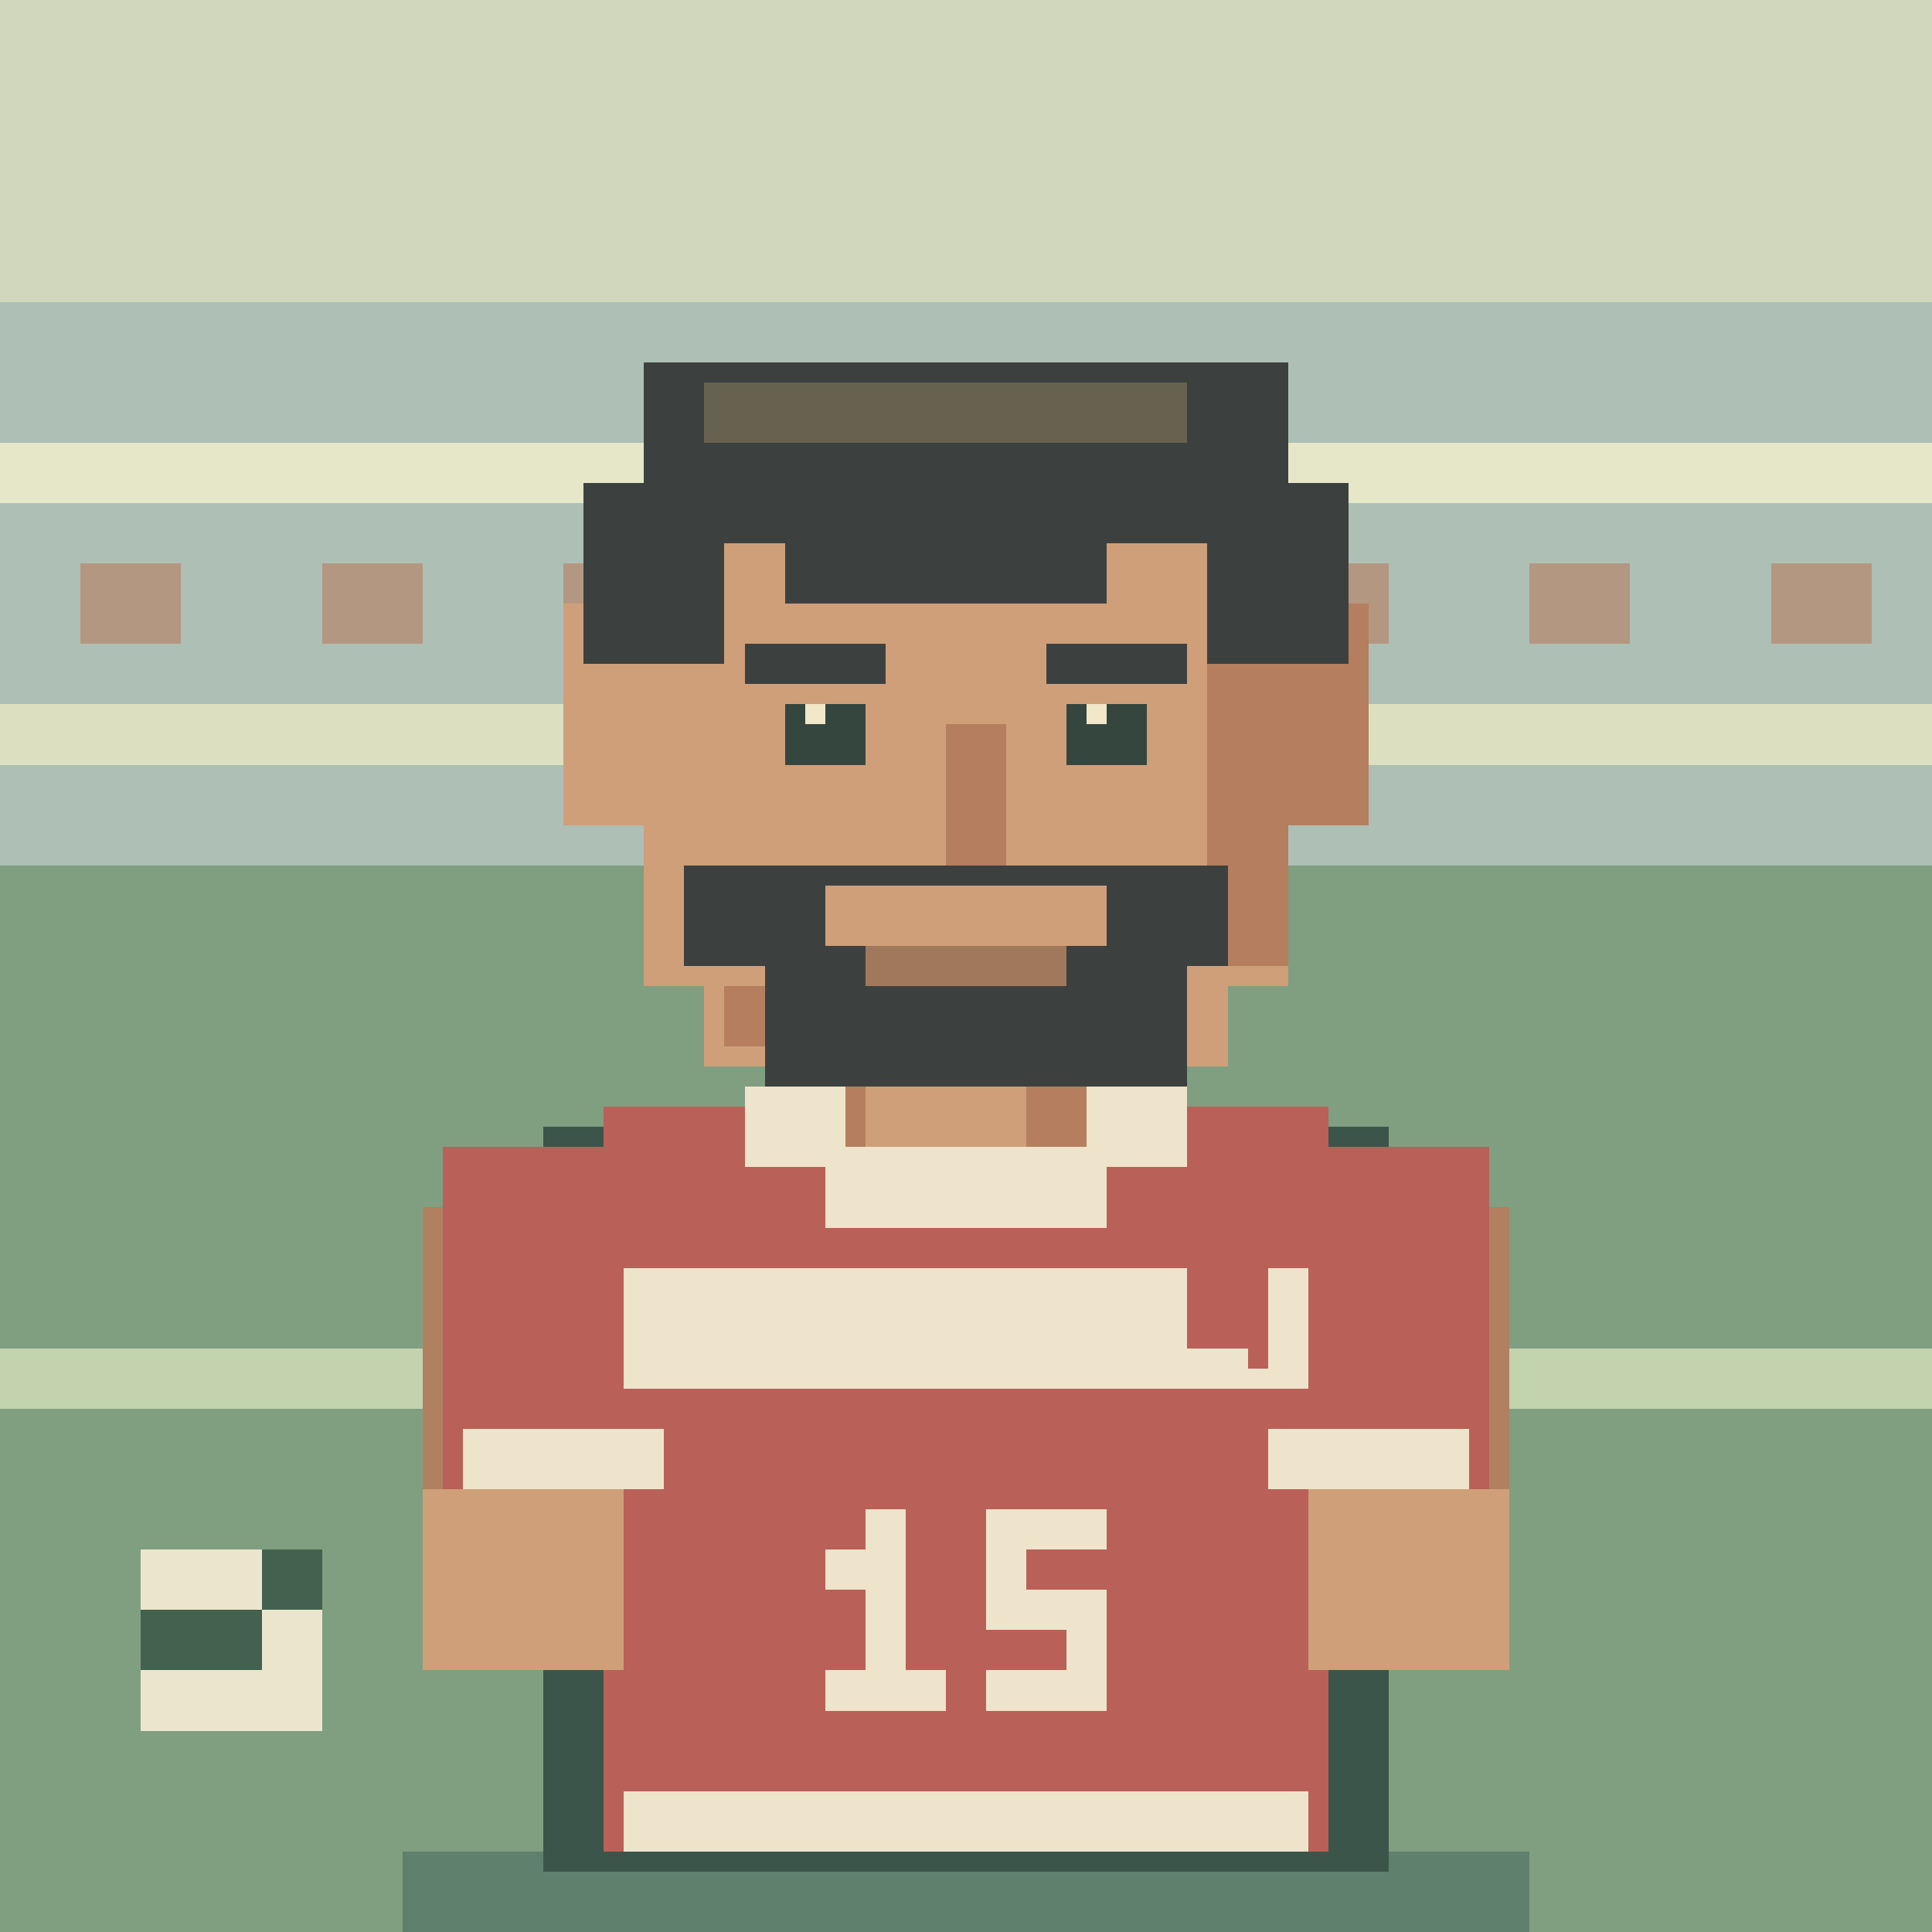
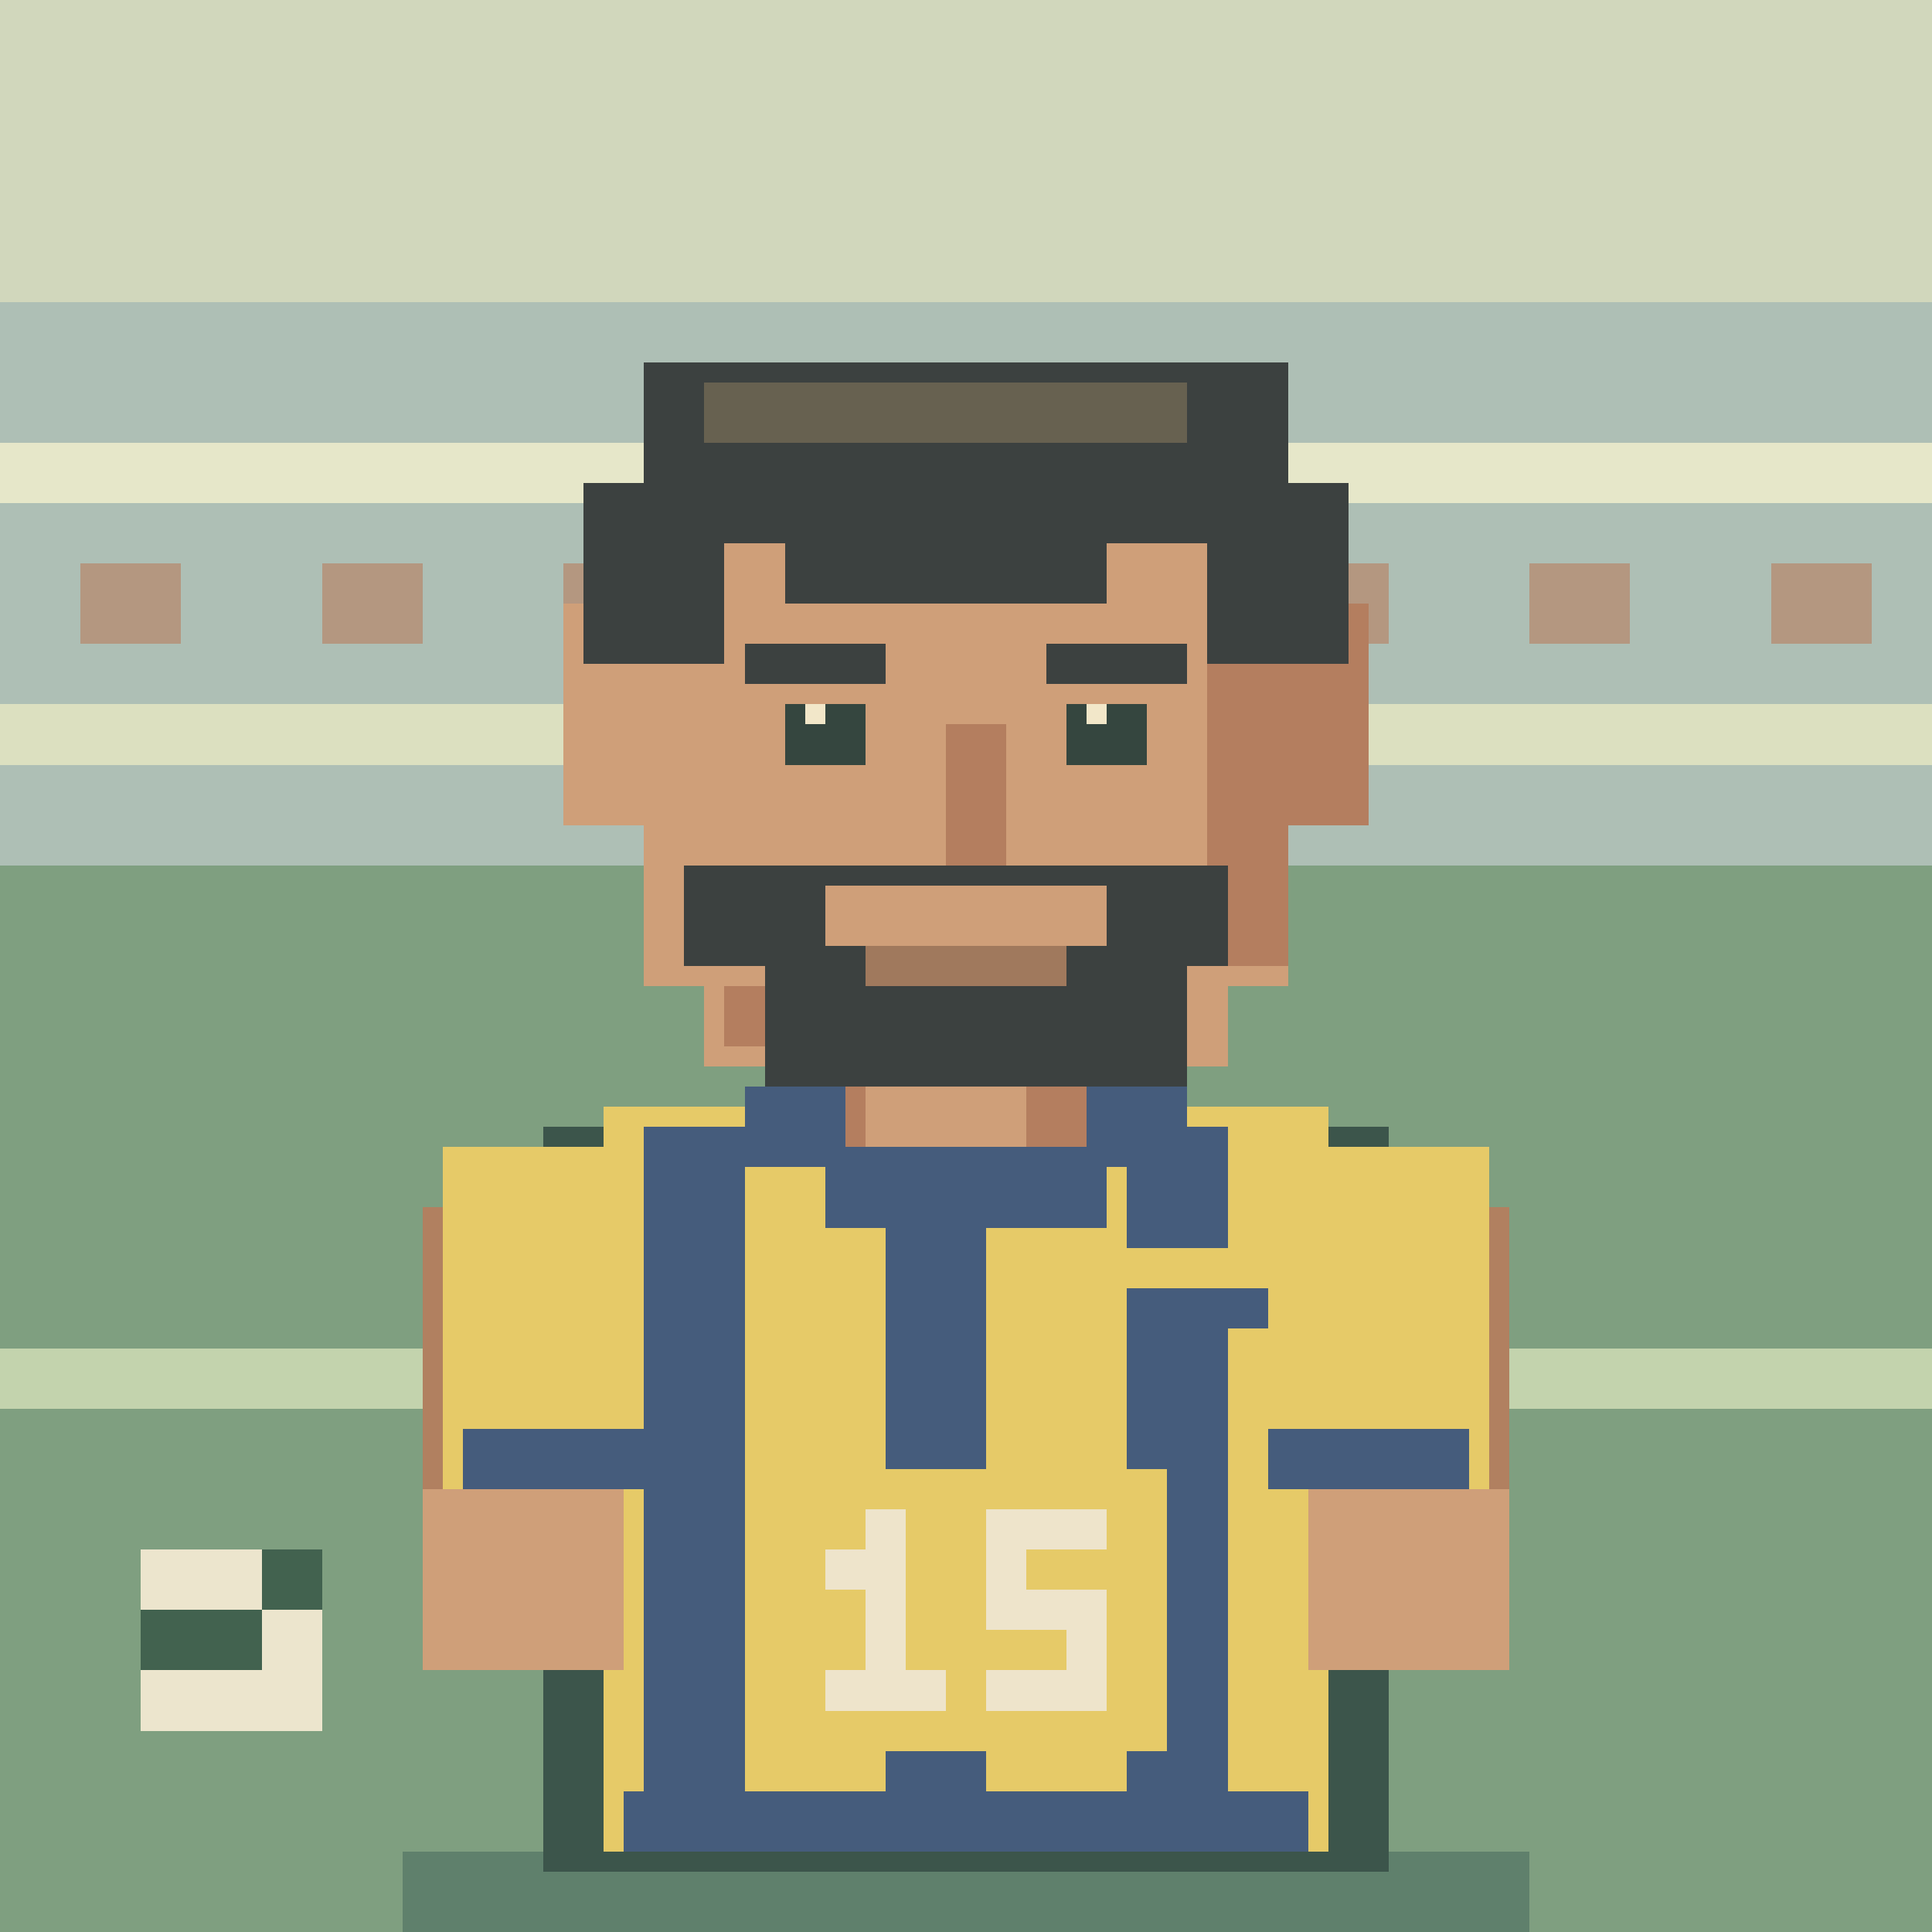
- <svg xmlns="http://www.w3.org/2000/svg" viewBox="0 0 96 96" width="96" height="96" role="img" aria-label="Mehmet Topal — Türkiye milli formasıyla temsili piksel portre" shape-rendering="crispEdges">
+ <svg xmlns="http://www.w3.org/2000/svg" viewBox="0 0 96 96" width="96" height="96" role="img" aria-label="Mehmet Topal — Fenerbahçe tarihî kulüp renkleriyle temsili piksel portre" shape-rendering="crispEdges">
  <rect x="0" y="0" width="96" height="96" fill="#d1d7bc" />
  <rect x="0" y="15" width="96" height="28" fill="#aebfb5" />
  <rect x="0" y="22" width="96" height="3" fill="#e6e7c9" />
  <rect x="0" y="35" width="96" height="3" fill="#dce0c0" />
  <rect x="4" y="28" width="5" height="4" fill="#b49780" />
  <rect x="16" y="28" width="5" height="4" fill="#b49780" />
  <rect x="28" y="28" width="5" height="4" fill="#b49780" />
  <rect x="40" y="28" width="5" height="4" fill="#b49780" />
  <rect x="52" y="28" width="5" height="4" fill="#b49780" />
  <rect x="64" y="28" width="5" height="4" fill="#b49780" />
  <rect x="76" y="28" width="5" height="4" fill="#b49780" />
  <rect x="88" y="28" width="5" height="4" fill="#b49780" />
  <rect x="0" y="43" width="96" height="53" fill="#7f9f80" />
  <rect x="0" y="67" width="96" height="3" fill="#c3d3ad" />
  <rect x="46" y="43" width="4" height="53" fill="#c3d3ad" />
  <rect x="20" y="92" width="56" height="4" fill="#5f806c" />
  <rect x="27" y="56" width="42" height="37" fill="#3c554b" />
  <rect x="21" y="60" width="11" height="23" fill="#b18060" />
  <rect x="64" y="60" width="11" height="23" fill="#b18060" />
-   <rect x="22" y="57" width="13" height="17" fill="#b96058" />
-   <rect x="61" y="57" width="13" height="17" fill="#b96058" />
-   <rect x="30" y="55" width="36" height="37" fill="#b96058" />
-   <rect x="23" y="71" width="10" height="3" fill="#eee4cb" />
-   <rect x="63" y="71" width="10" height="3" fill="#eee4cb" />
-   <rect x="31" y="63" width="34" height="6" fill="#eee4cb" />
-   <rect x="37" y="54" width="22" height="4" fill="#eee4cb" />
-   <rect x="41" y="58" width="14" height="3" fill="#eee4cb" />
-   <rect x="31" y="89" width="34" height="3" fill="#eee4cb" />
-   <rect x="56" y="62" width="7" height="2" fill="#b96058" />
-   <rect x="56" y="64" width="7" height="2" fill="#eee4cb" />
-   <rect x="56" y="66" width="7" height="2" fill="#b96058" />
+   <rect x="22" y="57" width="13" height="17" fill="#e6ca68" />
+   <rect x="61" y="57" width="13" height="17" fill="#e6ca68" />
+   <rect x="30" y="55" width="36" height="37" fill="#e6ca68" />
+   <rect x="23" y="71" width="10" height="3" fill="#455c7c" />
+   <rect x="63" y="71" width="10" height="3" fill="#455c7c" />
+   <rect x="32" y="56" width="5" height="34" fill="#455c7c" />
+   <rect x="44" y="56" width="5" height="34" fill="#455c7c" />
+   <rect x="56" y="56" width="5" height="34" fill="#455c7c" />
+   <rect x="37" y="54" width="22" height="4" fill="#455c7c" />
+   <rect x="41" y="58" width="14" height="3" fill="#455c7c" />
+   <rect x="31" y="89" width="34" height="3" fill="#455c7c" />
+   <rect x="56" y="62" width="7" height="2" fill="#e6ca68" />
+   <rect x="56" y="64" width="7" height="2" fill="#455c7c" />
  <rect x="21" y="74" width="10" height="9" fill="#cf9f79" />
  <rect x="65" y="74" width="10" height="9" fill="#cf9f79" />
  <rect x="42" y="46" width="12" height="11" fill="#b47e5f" />
  <rect x="43" y="46" width="8" height="11" fill="#cf9f79" />
  <rect x="32" y="21" width="32" height="28" fill="#cf9f79" />
  <rect x="35" y="49" width="26" height="4" fill="#cf9f79" />
  <rect x="28" y="30" width="4" height="11" fill="#cf9f79" />
  <rect x="64" y="30" width="4" height="11" fill="#b47e5f" />
  <rect x="60" y="27" width="4" height="21" fill="#b47e5f" />
  <rect x="36" y="49" width="23" height="3" fill="#b47e5f" />
  <rect x="32" y="18" width="32" height="9" fill="#3c4140" />
  <rect x="29" y="24" width="7" height="9" fill="#3c4140" />
  <rect x="60" y="24" width="7" height="9" fill="#3c4140" />
  <rect x="39" y="25" width="16" height="5" fill="#3c4140" />
  <rect x="35" y="19" width="24" height="3" fill="#676150" />
  <rect x="37" y="32" width="7" height="2" fill="#3c4140" />
  <rect x="52" y="32" width="7" height="2" fill="#3c4140" />
  <rect x="39" y="35" width="4" height="3" fill="#35463f" />
  <rect x="53" y="35" width="4" height="3" fill="#35463f" />
  <rect x="40" y="35" width="1" height="1" fill="#f2e7c9" />
  <rect x="54" y="35" width="1" height="1" fill="#f2e7c9" />
  <rect x="47" y="36" width="3" height="7" fill="#b47e5f" />
  <rect x="34" y="43" width="27" height="5" fill="#3c4140" />
  <rect x="38" y="48" width="21" height="6" fill="#3c4140" />
  <rect x="41" y="44" width="14" height="3" fill="#cf9f79" />
  <rect x="43" y="47" width="10" height="2" fill="#a0795d" />
-   <rect x="38" y="73" width="20" height="14" fill="#b96058" />
+   <rect x="38" y="73" width="20" height="14" fill="#e6ca68" />
  <rect x="43" y="75" width="2" height="2" fill="#eee4cb" />
  <rect x="41" y="77" width="2" height="2" fill="#eee4cb" />
  <rect x="43" y="77" width="2" height="2" fill="#eee4cb" />
  <rect x="43" y="79" width="2" height="2" fill="#eee4cb" />
  <rect x="43" y="81" width="2" height="2" fill="#eee4cb" />
  <rect x="41" y="83" width="2" height="2" fill="#eee4cb" />
  <rect x="43" y="83" width="2" height="2" fill="#eee4cb" />
  <rect x="45" y="83" width="2" height="2" fill="#eee4cb" />
  <rect x="49" y="75" width="2" height="2" fill="#eee4cb" />
  <rect x="51" y="75" width="2" height="2" fill="#eee4cb" />
  <rect x="53" y="75" width="2" height="2" fill="#eee4cb" />
  <rect x="49" y="77" width="2" height="2" fill="#eee4cb" />
  <rect x="49" y="79" width="2" height="2" fill="#eee4cb" />
  <rect x="51" y="79" width="2" height="2" fill="#eee4cb" />
  <rect x="53" y="79" width="2" height="2" fill="#eee4cb" />
  <rect x="53" y="81" width="2" height="2" fill="#eee4cb" />
  <rect x="49" y="83" width="2" height="2" fill="#eee4cb" />
  <rect x="51" y="83" width="2" height="2" fill="#eee4cb" />
  <rect x="53" y="83" width="2" height="2" fill="#eee4cb" />
  <rect x="7" y="77" width="9" height="9" fill="#ece5cd" />
  <rect x="10" y="80" width="3" height="3" fill="#42624f" />
  <rect x="7" y="80" width="3" height="3" fill="#42624f" />
  <rect x="13" y="77" width="3" height="3" fill="#42624f" />
-   <rect x="56" y="63" width="6" height="6" fill="#eee4cb" />
-   <rect x="59" y="63" width="4" height="4" fill="#b96058" />
-   <rect x="63" y="63" width="2" height="2" fill="#eee4cb" />
</svg>
